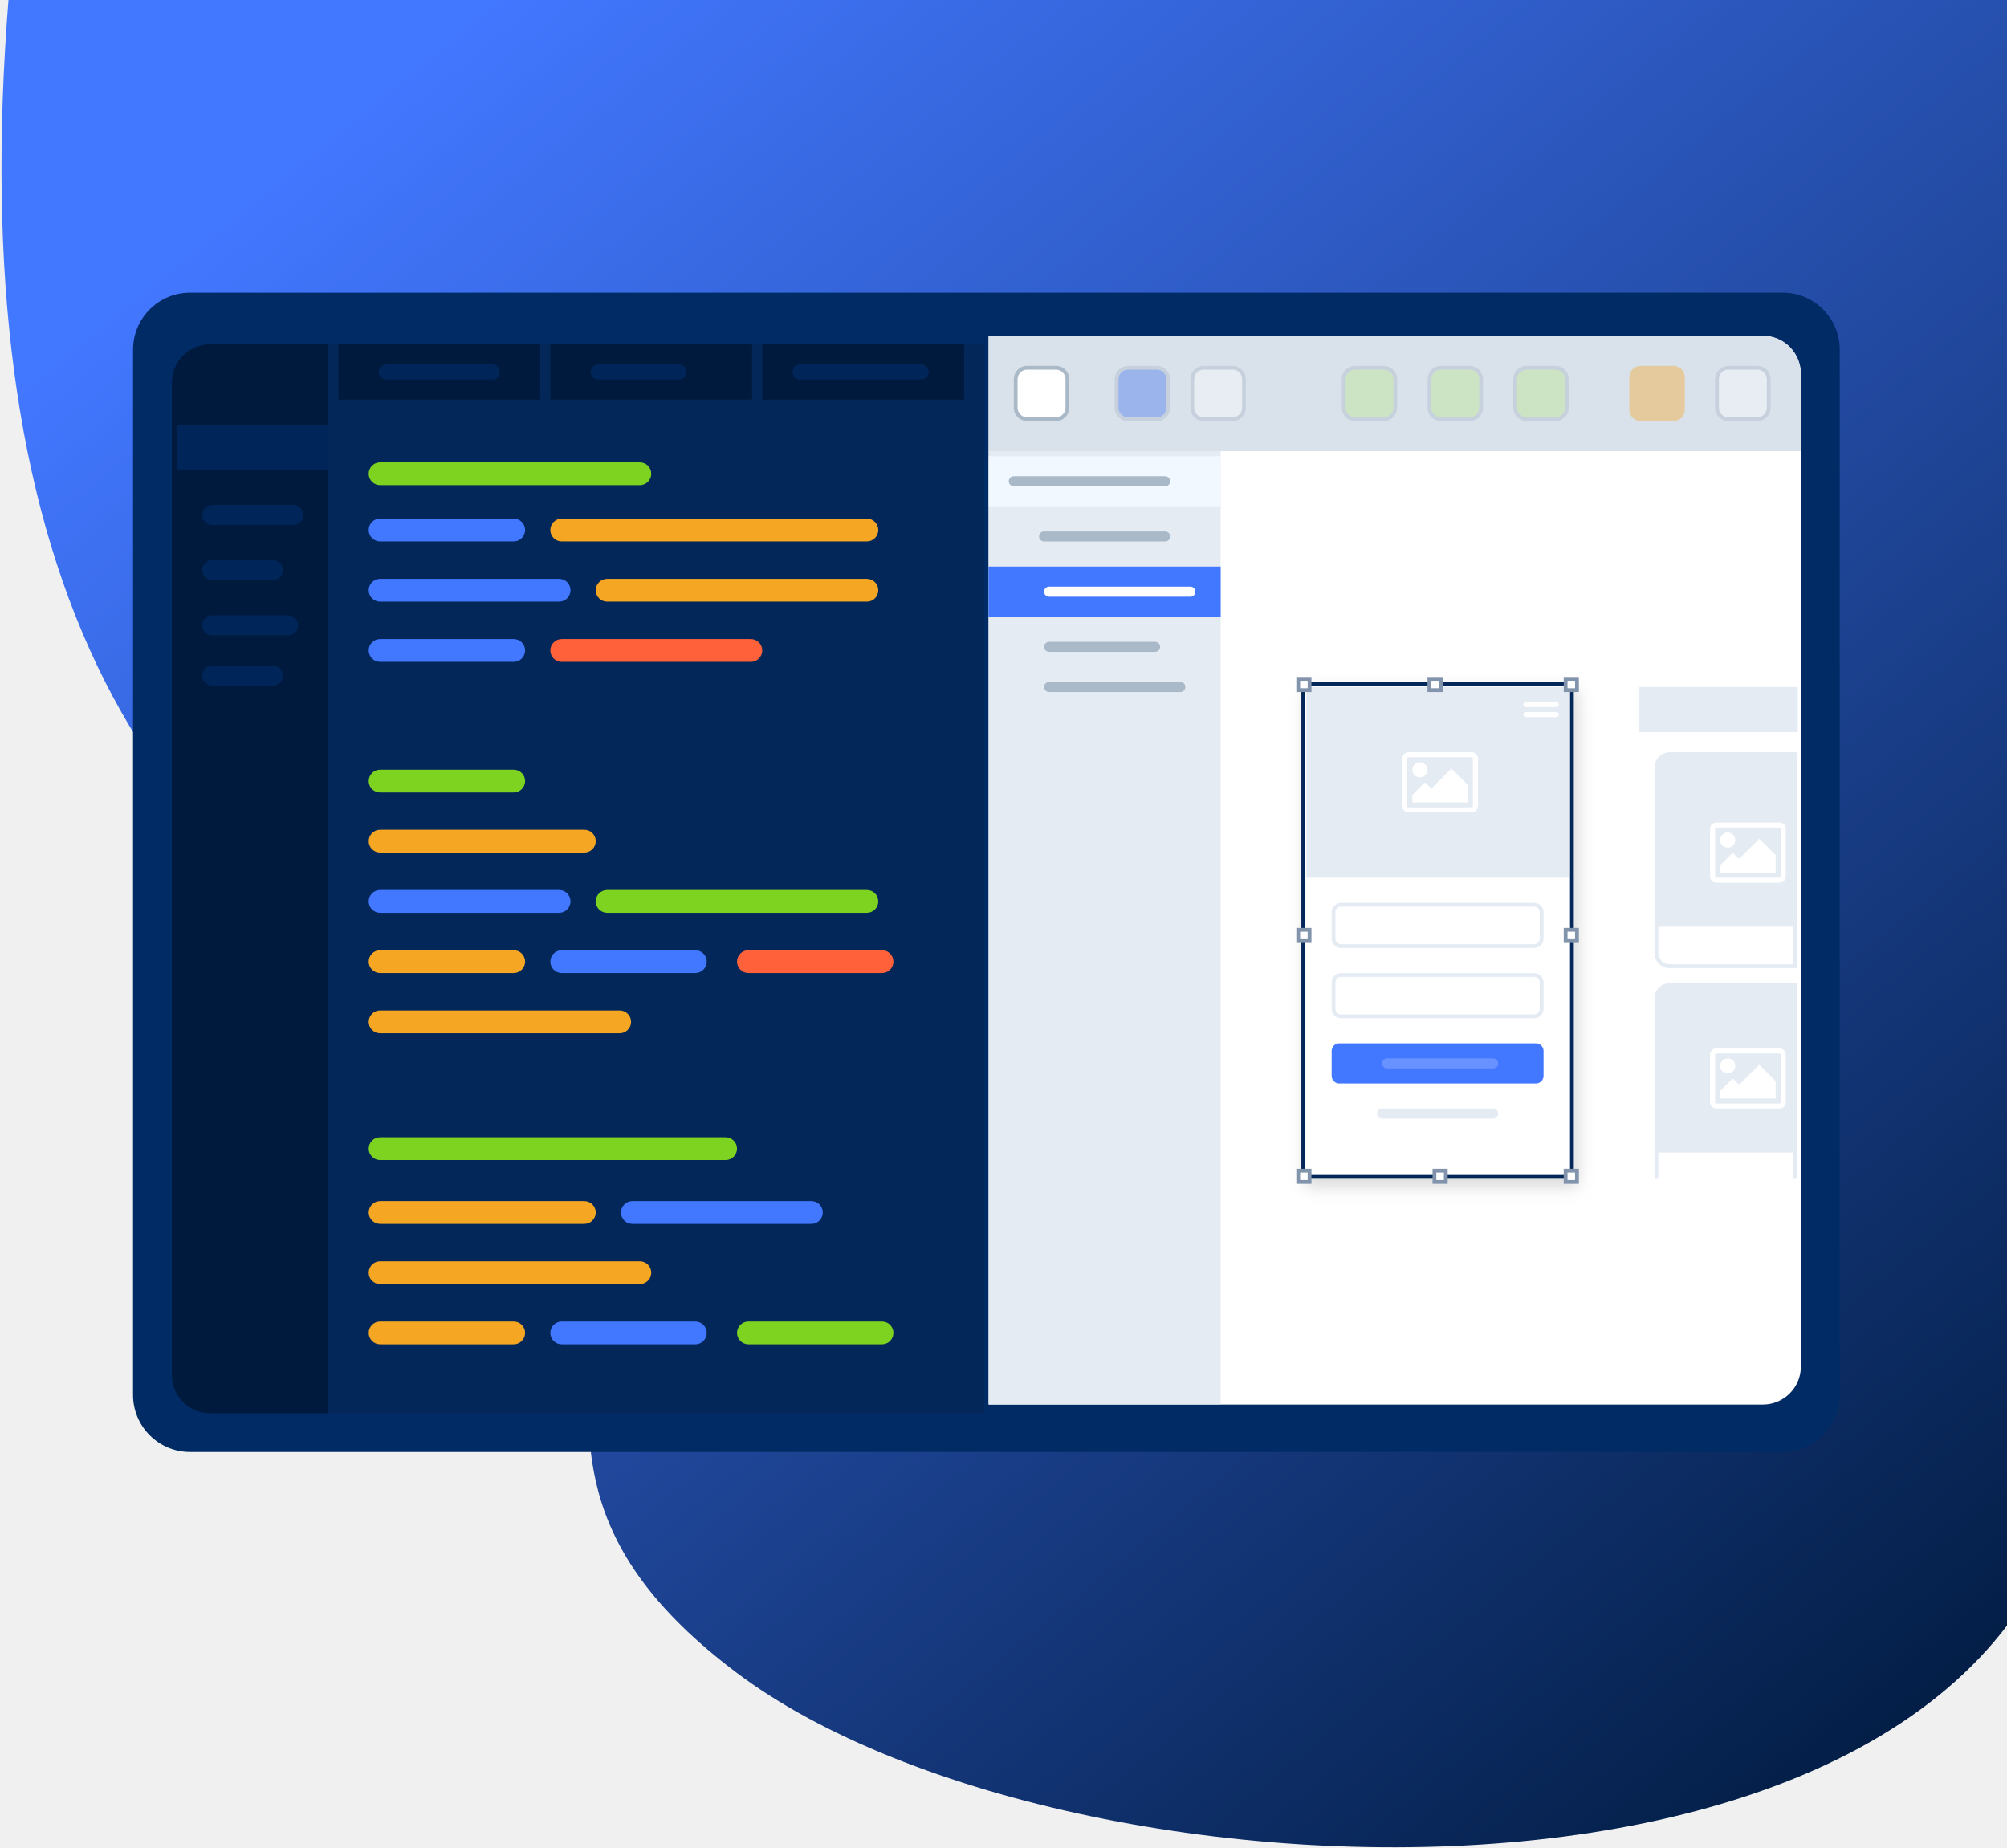
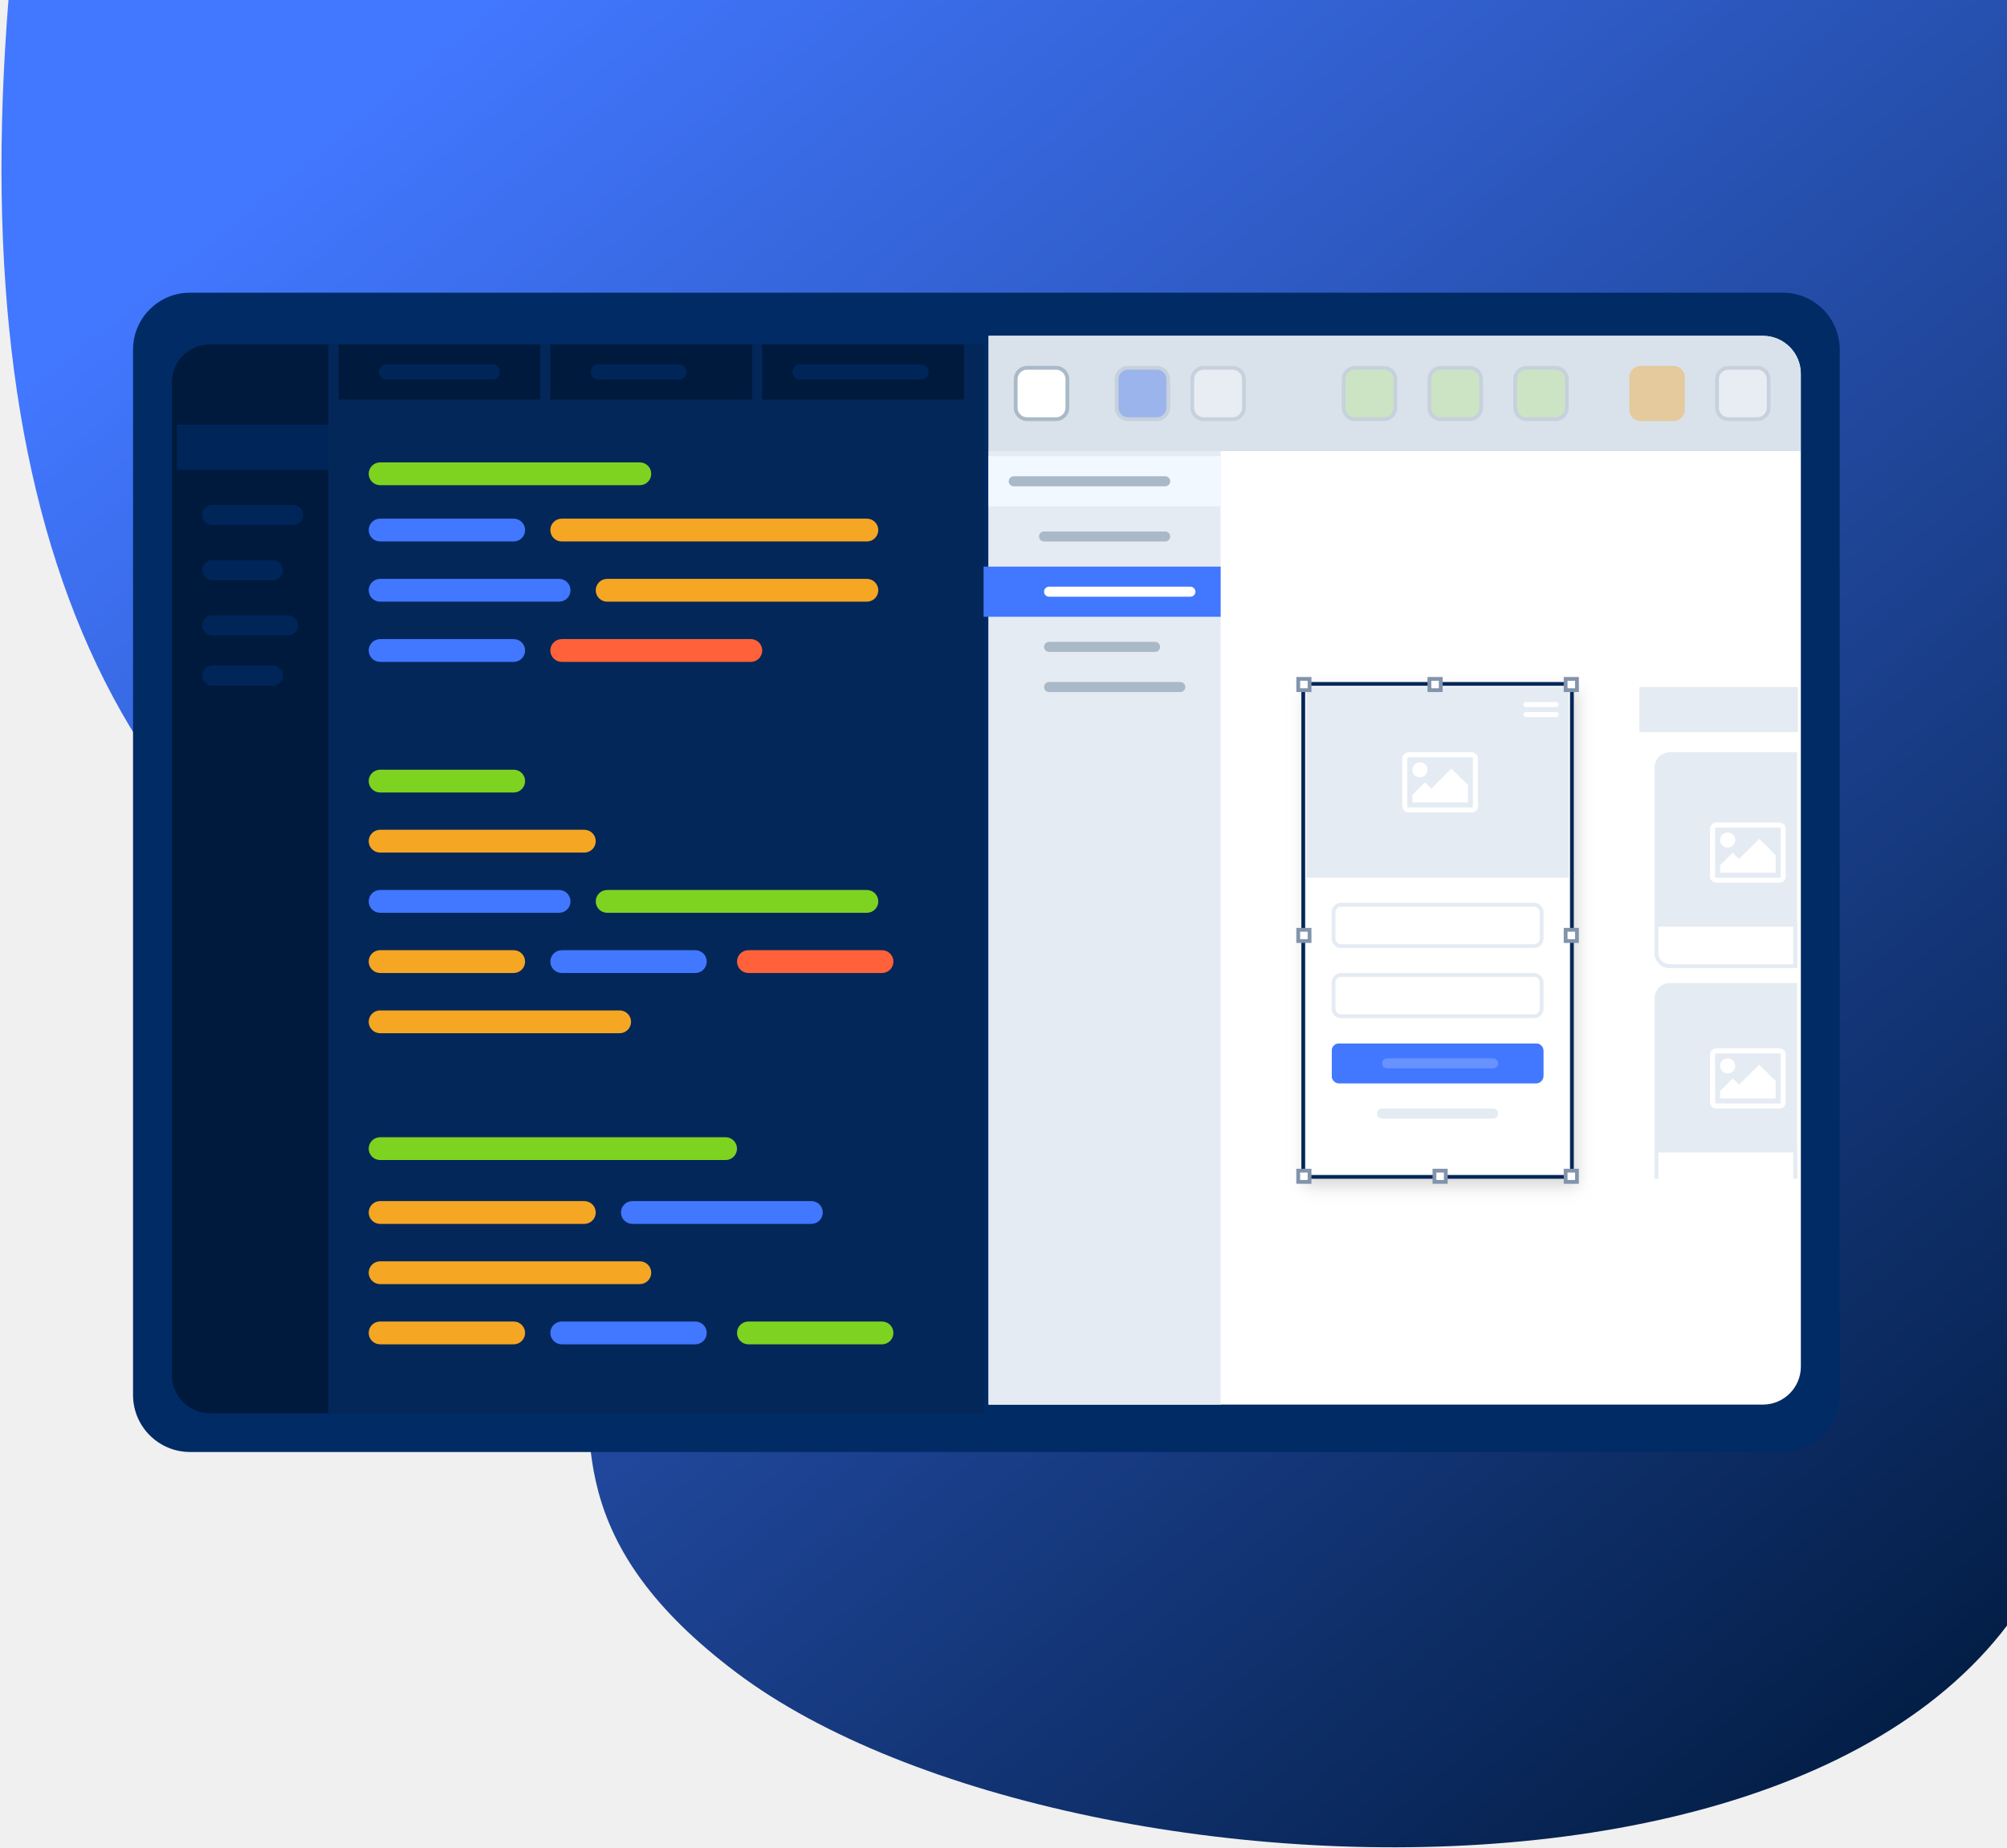
- <svg xmlns="http://www.w3.org/2000/svg" xmlns:xlink="http://www.w3.org/1999/xlink" width="528px" height="486px" viewBox="0 0 528 486" version="1.1">
+ <svg xmlns="http://www.w3.org/2000/svg" xmlns:xlink="http://www.w3.org/1999/xlink" width="528" height="486" viewBox="0 0 528 486">
  <defs>
-     <linearGradient x1="25.566%" y1="10.528%" x2="96.066%" y2="96.448%" id="linearGradient-1">
+     <linearGradient x1="25.566%" y1="10.528%" x2="96.066%" y2="96.448%" id="a">
      <stop stop-color="#4277FF" offset="0%" />
      <stop stop-color="#001A3E" offset="100%" />
    </linearGradient>
-     <path d="M0,0 L203.701,-1.77635684e-15 C209.224,-2.79088747e-15 213.701,4.477 213.701,10 L213.701,271.19 C213.701,276.712 209.224,281.19 203.701,281.19 L0,281.19 L0,0 Z" id="path-2" />
-     <rect id="path-4" x="0" y="0" width="71.676" height="130.694" />
-     <filter x="-8.4%" y="-3.8%" width="119.5%" height="110.7%" filterUnits="objectBoundingBox" id="filter-6">
+     <path d="M0 0h203.701c5.523 0 10 4.477 10 10v261.19c0 5.522-4.477 10-10 10H0V0z" id="b" />
+     <path id="d" d="M0 0h71.676v130.694H0z" />
+     <filter x="-8.4%" y="-3.8%" width="119.5%" height="110.7%" filterUnits="objectBoundingBox" id="e">
      <feOffset dx="1" dy="2" in="SourceAlpha" result="shadowOffsetOuter1" />
      <feGaussianBlur stdDeviation="2" in="shadowOffsetOuter1" result="shadowBlurOuter1" />
      <feComposite in="shadowBlurOuter1" in2="SourceAlpha" operator="out" result="shadowBlurOuter1" />
-       <feColorMatrix values="0 0 0 0 0.693   0 0 0 0 0.693   0 0 0 0 0.693  0 0 0 0.5 0" type="matrix" in="shadowBlurOuter1" />
+       <feColorMatrix values="0 0 0 0 0.693 0 0 0 0 0.693 0 0 0 0 0.693 0 0 0 0.5 0" in="shadowBlurOuter1" />
    </filter>
-     <rect id="path-7" x="0" y="0" width="43.002" height="130.694" />
+     <path id="g" d="M0 0h43.002v130.694H0z" />
  </defs>
-   <g id="Page-1" stroke="none" stroke-width="1" fill="none" fill-rule="evenodd">
-     <g id="Desktop" transform="translate(-496, 0)">
-       <g id="Group-6" transform="translate(496, -65)">
-         <g id="Group-5">
-           <path d="M10.475,0 C-16.595,160.186 10.822,265.313 92.726,315.382 C215.581,390.486 104.095,437.622 193.811,505.09 C283.527,572.557 547.635,579.166 547.635,431.886 C547.635,333.699 547.635,189.737 547.635,0 L10.475,0 Z" id="Path-3" fill="url(#linearGradient-1)" />
-           <rect id="Rectangle" fill="#012B65" x="35" y="142" width="449" height="305" rx="15" />
-           <g id="Left-Screen" transform="translate(45.23038, 155.6059)">
-             <path d="M10,0 L213.701,0 L213.701,281.19 L10,281.19 C4.477,281.19 6.76353751e-16,276.712 0,271.19 L0,10 C-6.76353751e-16,4.477 4.477,1.01453063e-15 10,0 Z" id="Rectangle" fill="#032758" />
-             <rect id="Rectangle-2" fill="#001A3E" x="43.802" y="0" width="53.093" height="14.522" />
-             <rect id="Rectangle-4" fill="#002559" x="54.421" y="5.281" width="31.856" height="3.96" rx="1.98" />
-             <rect id="Rectangle-2" fill="#001A3E" x="99.55" y="0" width="53.093" height="14.522" />
-             <rect id="Rectangle-2" fill="#001A3E" x="155.298" y="0" width="53.093" height="14.522" />
-             <path d="M10,0 L41.147,0 L41.147,281.19 L10,281.19 C4.477,281.19 3.25606345e-14,276.712 0,271.19 L0,10 C-6.76353751e-16,4.477 4.477,-7.61826213e-16 10,-1.77635684e-15 Z" id="Rectangle" fill="#001A3E" />
-             <rect id="Rectangle-6" fill="#002559" x="7.964" y="42.244" width="26.547" height="5.281" rx="2.64" />
-             <rect id="Rectangle-6" fill="#002559" x="7.964" y="56.766" width="21.237" height="5.281" rx="2.64" />
-             <rect id="Rectangle-6" fill="#002559" x="7.964" y="84.489" width="21.237" height="5.281" rx="2.64" />
-             <rect id="Rectangle-6" fill="#002559" x="7.964" y="71.288" width="25.219" height="5.281" rx="2.64" />
-             <rect id="Rectangle-5" fill="#002559" x="1.327" y="21.122" width="39.82" height="11.881" />
-             <rect id="Rectangle-4" fill="#002559" x="110.169" y="5.281" width="25.219" height="3.96" rx="1.98" />
-             <rect id="Rectangle-4" fill="#002559" x="163.262" y="5.281" width="35.838" height="3.96" rx="1.98" />
-             <g id="Code-Group" transform="translate(51.76615, 31.04306)">
-               <rect id="Rectangle-3" fill="#7ED321" x="0" y="0" width="74.331" height="6" rx="3" />
-               <rect id="Rectangle-3" fill="#4277FF" x="0" y="14.802" width="41.147" height="6" rx="3" />
-               <rect id="Rectangle-3" fill="#F5A623" x="47.784" y="14.802" width="86.277" height="6" rx="3" />
-               <rect id="Rectangle-3" fill="#4277FF" x="0" y="46.485" width="41.147" height="6" rx="3" />
-               <rect id="Rectangle-3" fill="#FF623A" x="47.784" y="46.485" width="55.748" height="6" rx="3" />
-               <rect id="Rectangle-3" fill="#4277FF" x="0" y="30.644" width="53.093" height="6" rx="3" />
-               <rect id="Rectangle-3" fill="#F5A623" x="59.73" y="30.644" width="74.331" height="6" rx="3" />
-             </g>
-             <g id="Code-Group-2" transform="translate(51.76615, 208.582)">
-               <rect id="Rectangle-3" fill="#7ED321" x="0" y="0" width="96.896" height="6" rx="3" />
-               <rect id="Rectangle-3" fill="#F5A623" x="0" y="16.802" width="59.73" height="6" rx="3" />
-               <rect id="Rectangle-3" fill="#4277FF" x="47.784" y="48.485" width="41.147" height="6" rx="3" />
-               <rect id="Rectangle-3" fill="#7ED321" x="96.896" y="48.485" width="41.147" height="6" rx="3" />
-               <rect id="Rectangle-3" fill="#F5A623" x="0" y="48.485" width="41.147" height="6" rx="3" />
-               <rect id="Rectangle-3" fill="#4277FF" x="66.367" y="16.802" width="53.093" height="6" rx="3" />
-               <rect id="Rectangle-3" fill="#F5A623" x="0" y="32.644" width="74.331" height="6" rx="3" />
-             </g>
-             <g id="Code-Group-2" transform="translate(51.76615, 111.8917)">
-               <rect id="Rectangle-3" fill="#7ED321" x="0" y="0" width="41.147" height="6" rx="3" />
-               <rect id="Rectangle-3" fill="#F5A623" x="0" y="15.802" width="59.73" height="6" rx="3" />
-               <rect id="Rectangle-3" fill="#F5A623" x="0" y="63.327" width="69.022" height="6" rx="3" />
-               <rect id="Rectangle-3" fill="#4277FF" x="47.784" y="47.485" width="41.147" height="6" rx="3" />
-               <rect id="Rectangle-3" fill="#FF623A" x="96.896" y="47.485" width="41.147" height="6" rx="3" />
-               <rect id="Rectangle-3" fill="#F5A623" x="0" y="47.485" width="41.147" height="6" rx="3" />
-               <rect id="Rectangle-3" fill="#4277FF" x="0" y="31.644" width="53.093" height="6" rx="3" />
-               <rect id="Rectangle-3" fill="#7ED321" x="59.73" y="31.644" width="74.331" height="6" rx="3" />
-             </g>
+   <g transform="translate(0 -65)" fill="none" fill-rule="evenodd">
+     <path d="M10.475 0c-27.07 160.186.347 265.313 82.25 315.382 122.856 75.104 11.37 122.24 101.086 189.708 89.716 67.467 353.824 74.076 353.824-73.204V0H10.475z" fill="url(#a)" />
+     <rect fill="#012B65" x="35" y="142" width="449" height="305" rx="15" />
+     <g transform="translate(45.23 155.606)">
+       <path d="M10 0h203.701v281.19H10c-5.523 0-10-4.478-10-10V10C0 4.477 4.477 0 10 0z" fill="#032758" />
+       <path fill="#001A3E" d="M43.802 0h53.093v14.522H43.802z" />
+       <rect fill="#002559" x="54.421" y="5.281" width="31.856" height="3.96" rx="1.98" />
+       <path fill="#001A3E" d="M99.55 0h53.093v14.522H99.55zM155.298 0h53.093v14.522h-53.093zM10 0h31.147v281.19H10c-5.523 0-10-4.478-10-10V10C0 4.477 4.477 0 10 0z" />
+       <rect fill="#002559" x="7.964" y="42.244" width="26.547" height="5.281" rx="2.64" />
+       <rect fill="#002559" x="7.964" y="56.766" width="21.237" height="5.281" rx="2.64" />
+       <rect fill="#002559" x="7.964" y="84.489" width="21.237" height="5.281" rx="2.64" />
+       <rect fill="#002559" x="7.964" y="71.288" width="25.219" height="5.281" rx="2.64" />
+       <path fill="#002559" d="M1.327 21.122h39.82v11.881H1.327z" />
+       <rect fill="#002559" x="110.169" y="5.281" width="25.219" height="3.96" rx="1.98" />
+       <rect fill="#002559" x="163.262" y="5.281" width="35.838" height="3.96" rx="1.98" />
+       <g transform="translate(51.766 31.043)">
+         <rect fill="#7ED321" width="74.331" height="6" rx="3" />
+         <rect fill="#4277FF" y="14.802" width="41.147" height="6" rx="3" />
+         <rect fill="#F5A623" x="47.784" y="14.802" width="86.277" height="6" rx="3" />
+         <rect fill="#4277FF" y="46.485" width="41.147" height="6" rx="3" />
+         <rect fill="#FF623A" x="47.784" y="46.485" width="55.748" height="6" rx="3" />
+         <rect fill="#4277FF" y="30.644" width="53.093" height="6" rx="3" />
+         <rect fill="#F5A623" x="59.73" y="30.644" width="74.331" height="6" rx="3" />
+       </g>
+       <g transform="translate(51.766 208.582)">
+         <rect fill="#7ED321" width="96.896" height="6" rx="3" />
+         <rect fill="#F5A623" y="16.802" width="59.73" height="6" rx="3" />
+         <rect fill="#4277FF" x="47.784" y="48.485" width="41.147" height="6" rx="3" />
+         <rect fill="#7ED321" x="96.896" y="48.485" width="41.147" height="6" rx="3" />
+         <rect fill="#F5A623" y="48.485" width="41.147" height="6" rx="3" />
+         <rect fill="#4277FF" x="66.367" y="16.802" width="53.093" height="6" rx="3" />
+         <rect fill="#F5A623" y="32.644" width="74.331" height="6" rx="3" />
+       </g>
+       <g transform="translate(51.766 111.892)">
+         <rect fill="#7ED321" width="41.147" height="6" rx="3" />
+         <rect fill="#F5A623" y="15.802" width="59.73" height="6" rx="3" />
+         <rect fill="#F5A623" y="63.327" width="69.022" height="6" rx="3" />
+         <rect fill="#4277FF" x="47.784" y="47.485" width="41.147" height="6" rx="3" />
+         <rect fill="#FF623A" x="96.896" y="47.485" width="41.147" height="6" rx="3" />
+         <rect fill="#F5A623" y="47.485" width="41.147" height="6" rx="3" />
+         <rect fill="#4277FF" y="31.644" width="53.093" height="6" rx="3" />
+         <rect fill="#7ED321" x="59.73" y="31.644" width="74.331" height="6" rx="3" />
+       </g>
+     </g>
+     <g transform="translate(260.068 153.338)">
+       <mask id="c" fill="#fff">
+         <use xlink:href="#b" />
+       </mask>
+       <use fill="#FFF" xlink:href="#b" />
+       <g mask="url(#c)">
+         <g transform="translate(82.295 91.09)">
+           <mask id="f" fill="#fff">
+             <use xlink:href="#d" />
+           </mask>
+           <use fill="#000" filter="url(#e)" xlink:href="#d" />
+           <path stroke="#032758" stroke-linejoin="square" fill="#FFF" d="M.5.5h70.676v129.694H.5z" />
+           <g transform="translate(7.964 95.05)" mask="url(#f)">
+             <rect fill="#4277FF" width="55.748" height="10.561" rx="2" />
+             <rect fill="#FFF" opacity=".2" x="13.273" y="3.96" width="30.529" height="2.64" rx="1.32" />
+             <rect fill="#E4EBF3" x="11.946" y="17.162" width="31.856" height="2.64" rx="1.32" />
          </g>
-           <g id="Right-Screen" transform="translate(260.0684, 153.3383)">
-             <mask id="mask-3" fill="white">
-               <use xlink:href="#path-2" />
-             </mask>
-             <use id="Rectangle" fill="#FFFFFF" xlink:href="#path-2" />
-             <g id="Mobile-Screen-+-Highlighted" mask="url(#mask-3)">
-               <g transform="translate(80.96756, 89.76945)">
-                 <g id="Mobile-Screen" transform="translate(1.327337, 1.320139)">
-                   <mask id="mask-5" fill="white">
-                     <use xlink:href="#path-4" />
-                   </mask>
-                   <g id="Rectangle-12">
-                     <use fill="black" fill-opacity="1" filter="url(#filter-6)" xlink:href="#path-4" />
-                     <rect stroke="#032758" stroke-width="1" stroke-linejoin="square" fill="#FFFFFF" fill-rule="evenodd" x="0.5" y="0.5" width="70.676" height="129.694" />
-                   </g>
-                   <g id="CTA" mask="url(#mask-5)">
-                     <g transform="translate(7.964022, 95.05)">
-                       <rect id="CTA" fill="#4277FF" x="0" y="0" width="55.748" height="10.561" rx="2" />
-                       <rect id="Rectangle-10" fill="#FFFFFF" opacity="0.2" x="13.273" y="3.96" width="30.529" height="2.64" rx="1.32" />
-                       <rect id="Rectangle-17" fill="#E4EBF3" x="11.946" y="17.162" width="31.856" height="2.64" rx="1.32" />
-                     </g>
-                   </g>
-                   <rect id="Rectangle-15" stroke="#E4EBF3" fill="#FFFFFF" mask="url(#mask-5)" x="8.464" y="58.586" width="54.748" height="10.881" rx="2" />
-                   <rect id="Rectangle-15" stroke="#E4EBF3" fill="#FFFFFF" mask="url(#mask-5)" x="8.464" y="77.068" width="54.748" height="10.881" rx="2" />
-                   <rect id="Rectangle-13" fill="#E4EBF3" mask="url(#mask-5)" x="1.327" y="1.32" width="69.022" height="50.165" />
-                   <path d="M32.603,21.7 C32.99,22.085 33.183,22.552 33.183,23.102 C33.183,23.652 32.99,24.12 32.603,24.505 C32.216,24.89 31.745,25.083 31.192,25.083 C30.639,25.083 30.169,24.89 29.782,24.505 C29.395,24.12 29.201,23.652 29.201,23.102 C29.201,22.552 29.395,22.085 29.782,21.7 C30.169,21.315 30.639,21.122 31.192,21.122 C31.745,21.122 32.216,21.315 32.603,21.7 Z M43.802,27.063 L43.802,31.683 L29.201,31.683 L29.201,29.703 L32.52,26.403 L34.179,28.053 L39.488,22.772 L43.802,27.063 Z M44.798,19.802 L28.206,19.802 C28.116,19.802 28.038,19.835 27.973,19.9 C27.907,19.965 27.874,20.043 27.874,20.132 L27.874,32.673 C27.874,32.763 27.907,32.84 27.973,32.905 C28.038,32.971 28.116,33.003 28.206,33.003 L44.798,33.003 C44.887,33.003 44.965,32.971 45.031,32.905 C45.097,32.84 45.129,32.763 45.129,32.673 L45.129,20.132 C45.129,20.043 45.097,19.965 45.031,19.9 C44.965,19.835 44.887,19.802 44.798,19.802 Z M46.457,20.132 L46.457,32.673 C46.457,33.127 46.294,33.516 45.969,33.839 C45.644,34.162 45.254,34.324 44.798,34.324 L28.206,34.324 C27.75,34.324 27.359,34.162 27.034,33.839 C26.709,33.516 26.547,33.127 26.547,32.673 L26.547,20.132 C26.547,19.678 26.709,19.29 27.034,18.967 C27.359,18.644 27.75,18.482 28.206,18.482 L44.798,18.482 C45.254,18.482 45.644,18.644 45.969,18.967 C46.294,19.29 46.457,19.678 46.457,20.132 Z" id="" fill="#FFFFFF" mask="url(#mask-5)" />
-                   <g id="Group-3" mask="url(#mask-5)" fill="#FFFFFF">
-                     <g transform="translate(58.40283, 5.280556)" id="Rectangle-14">
-                       <rect x="0" y="0" width="9.291" height="1.32" rx="0.66" />
-                       <rect x="0" y="2.64" width="9.291" height="1.32" rx="0.66" />
-                     </g>
-                   </g>
-                 </g>
-                 <g id="Group-2">
-                   <rect id="Rectangle-16" stroke="#8294AC" fill="#FFFFFF" x="0.5" y="66.507" width="2.982" height="2.96" />
-                   <rect id="Rectangle-16" stroke="#8294AC" fill="#FFFFFF" x="36.338" y="129.874" width="2.982" height="2.96" />
-                   <rect id="Rectangle-16" stroke="#8294AC" fill="#FFFFFF" x="70.849" y="129.874" width="2.982" height="2.96" />
-                   <rect id="Rectangle-16" stroke="#8294AC" fill="#FFFFFF" x="0.5" y="129.874" width="2.982" height="2.96" />
-                   <rect id="Rectangle-16" stroke="#8294AC" fill="#FFFFFF" x="70.849" y="66.507" width="2.982" height="2.96" />
-                   <rect id="Rectangle-16" stroke="#8294AC" fill="#FFFFFF" x="35.011" y="0.5" width="2.982" height="2.96" />
-                   <rect id="Rectangle-16" stroke="#8294AC" fill="#FFFFFF" x="70.849" y="0.5" width="2.982" height="2.96" />
-                   <rect id="Rectangle-16" stroke="#8294AC" fill="#FFFFFF" x="0.5" y="0.5" width="2.982" height="2.96" />
-                 </g>
-               </g>
-             </g>
-             <g id="Mobile-Screen-+-Highlighted" mask="url(#mask-3)">
-               <g transform="translate(169.8991, 91.08959)" id="Mobile-Screen">
-                 <g>
-                   <mask id="mask-8" fill="white">
-                     <use xlink:href="#path-7" />
-                   </mask>
-                   <use id="Rectangle-12" fill="#FFFFFF" xlink:href="#path-7" />
-                   <g id="Group-4" mask="url(#mask-8)">
-                     <g transform="translate(5.309348, 18.48194)">
-                       <path d="M4,0 L37.511,0 L37.511,56.766 L4,56.766 C1.791,56.766 4.19476067e-15,54.975 0,52.766 L0,4 C-2.705415e-16,1.791 1.791,4.05812251e-16 4,0 Z" id="Rectangle-18" stroke="none" fill="#E4EBF3" />
-                       <path d="M0.5,45.385 L0.5,52.766 C0.5,54.699 2.067,56.266 4,56.266 L37.011,56.266 L37.011,45.385 L0.5,45.385 Z" id="Rectangle-18" stroke="#E4EBF3" stroke-width="1" fill="#FFFFFF" />
-                       <path d="M20.657,21.7 C21.044,22.085 21.237,22.552 21.237,23.102 C21.237,23.652 21.044,24.12 20.657,24.505 C20.27,24.89 19.799,25.083 19.246,25.083 C18.693,25.083 18.223,24.89 17.836,24.505 C17.449,24.12 17.255,23.652 17.255,23.102 C17.255,22.552 17.449,22.085 17.836,21.7 C18.223,21.315 18.693,21.122 19.246,21.122 C19.799,21.122 20.27,21.315 20.657,21.7 Z M31.856,27.063 L31.856,31.683 L17.255,31.683 L17.255,29.703 L20.574,26.403 L22.233,28.053 L27.542,22.772 L31.856,27.063 Z M32.852,19.802 L16.26,19.802 C16.17,19.802 16.092,19.835 16.027,19.9 C15.961,19.965 15.928,20.043 15.928,20.132 L15.928,32.673 C15.928,32.763 15.961,32.84 16.027,32.905 C16.092,32.971 16.17,33.003 16.26,33.003 L32.852,33.003 C32.941,33.003 33.019,32.971 33.085,32.905 C33.151,32.84 33.183,32.763 33.183,32.673 L33.183,20.132 C33.183,20.043 33.151,19.965 33.085,19.9 C33.019,19.835 32.941,19.802 32.852,19.802 Z M34.511,20.132 L34.511,32.673 C34.511,33.127 34.348,33.516 34.023,33.839 C33.698,34.162 33.308,34.324 32.852,34.324 L16.26,34.324 C15.804,34.324 15.413,34.162 15.088,33.839 C14.763,33.516 14.601,33.127 14.601,32.673 L14.601,20.132 C14.601,19.678 14.763,19.29 15.088,18.967 C15.413,18.644 15.804,18.482 16.26,18.482 L32.852,18.482 C33.308,18.482 33.698,18.644 34.023,18.967 C34.348,19.29 34.511,19.678 34.511,20.132 Z" id="" stroke="none" fill="#FFFFFF" />
-                     </g>
-                   </g>
-                   <g id="Group-4" mask="url(#mask-8)">
-                     <g transform="translate(5.309348, 79.20834)">
-                       <path d="M4,0 L37.511,0 L37.511,55.446 L4,55.446 C1.791,55.446 4.19476067e-15,53.655 0,51.446 L0,4 C-2.705415e-16,1.791 1.791,4.05812251e-16 4,0 Z" id="Rectangle-18" stroke="none" fill="#E4EBF3" />
-                       <path d="M0.5,44.065 L0.5,51.446 C0.5,53.379 2.067,54.946 4,54.946 L37.011,54.946 L37.011,44.065 L0.5,44.065 Z" id="Rectangle-18" stroke="#E4EBF3" stroke-width="1" fill="#FFFFFF" />
-                       <path d="M20.657,20.38 C21.044,20.765 21.237,21.232 21.237,21.782 C21.237,22.332 21.044,22.8 20.657,23.185 C20.27,23.57 19.799,23.763 19.246,23.763 C18.693,23.763 18.223,23.57 17.836,23.185 C17.449,22.8 17.255,22.332 17.255,21.782 C17.255,21.232 17.449,20.765 17.836,20.38 C18.223,19.995 18.693,19.802 19.246,19.802 C19.799,19.802 20.27,19.995 20.657,20.38 Z M31.856,25.743 L31.856,30.363 L17.255,30.363 L17.255,28.383 L20.574,25.083 L22.233,26.733 L27.542,21.452 L31.856,25.743 Z M32.852,18.482 L16.26,18.482 C16.17,18.482 16.092,18.515 16.027,18.58 C15.961,18.645 15.928,18.723 15.928,18.812 L15.928,31.353 C15.928,31.443 15.961,31.52 16.027,31.585 C16.092,31.651 16.17,31.683 16.26,31.683 L32.852,31.683 C32.941,31.683 33.019,31.651 33.085,31.585 C33.151,31.52 33.183,31.443 33.183,31.353 L33.183,18.812 C33.183,18.723 33.151,18.645 33.085,18.58 C33.019,18.515 32.941,18.482 32.852,18.482 Z M34.511,18.812 L34.511,31.353 C34.511,31.807 34.348,32.196 34.023,32.519 C33.698,32.842 33.308,33.003 32.852,33.003 L16.26,33.003 C15.804,33.003 15.413,32.842 15.088,32.519 C14.763,32.196 14.601,31.807 14.601,31.353 L14.601,18.812 C14.601,18.358 14.763,17.97 15.088,17.647 C15.413,17.323 15.804,17.162 16.26,17.162 L32.852,17.162 C33.308,17.162 33.698,17.323 34.023,17.647 C34.348,17.97 34.511,18.358 34.511,18.812 Z" id="" stroke="none" fill="#FFFFFF" />
-                     </g>
-                   </g>
-                   <rect id="Rectangle-13" fill="#E4EBF3" mask="url(#mask-8)" x="1.327" y="1.32" width="41.865" height="11.881" />
-                 </g>
-               </g>
-             </g>
-             <g id="Left-Layers" mask="url(#mask-3)">
-               <g transform="translate(-1.327337, 30.3632)">
-                 <rect id="Rectangle-7" fill="#E4EBF3" x="1.327" y="0" width="61.058" height="250.826" />
-                 <rect id="Rectangle-9" fill="#F1F8FF" x="1.327" y="1.32" width="61.058" height="13.201" />
-                 <rect id="Rectangle-9" fill="#4277FF" x="0" y="30.363" width="62.385" height="13.201" />
-                 <rect id="Rectangle-10" fill="#FFFFFF" x="15.928" y="35.644" width="39.82" height="2.64" rx="1.32" />
-                 <rect id="Rectangle-10" fill="#AAB9C8" x="14.601" y="21.122" width="34.511" height="2.64" rx="1.32" />
-                 <rect id="Rectangle-10" fill="#AAB9C8" x="15.928" y="50.165" width="30.529" height="2.64" rx="1.32" />
-                 <rect id="Rectangle-10" fill="#AAB9C8" x="15.928" y="60.726" width="37.165" height="2.64" rx="1.32" />
-                 <rect id="Rectangle-10" fill="#AAB9C8" x="6.637" y="6.601" width="42.475" height="2.64" rx="1.32" />
-               </g>
-             </g>
-             <g id="Top-bar---Sketch" mask="url(#mask-3)">
-               <path d="M0,0 L203.701,0 C209.224,-1.01453063e-15 213.701,4.477 213.701,10 L213.701,30.363 L0,30.363 L0,0 Z" id="Rectangle-8" fill="#D9E2EB" />
-               <rect id="Rectangle-11" stroke="#AAB9C8" fill="#FFFFFF" x="7.137" y="8.421" width="13.601" height="13.522" rx="3" />
-               <rect id="Rectangle-11" stroke="#AAB9C8" fill="#3C6FEE" opacity="0.396" x="33.683" y="8.421" width="13.601" height="13.522" rx="3" />
-               <rect id="Rectangle-11" stroke="#AAB9C8" fill="#FFFFFF" opacity="0.396" x="53.593" y="8.421" width="13.601" height="13.522" rx="3" />
-               <rect id="Rectangle-11" stroke="#AAB9C8" fill="#B8E986" opacity="0.396" x="93.414" y="8.421" width="13.601" height="13.522" rx="3" />
-               <rect id="Rectangle-11" stroke="#AAB9C8" fill="#B8E986" opacity="0.396" x="115.978" y="8.421" width="13.601" height="13.522" rx="3" />
-               <rect id="Rectangle-11" stroke="#AAB9C8" fill="#B8E986" opacity="0.396" x="138.543" y="8.421" width="13.601" height="13.522" rx="3" />
-               <rect id="Rectangle-11" fill="#F5A623" opacity="0.396" x="168.572" y="7.921" width="14.601" height="14.522" rx="3" />
-               <rect id="Rectangle-11" stroke="#AAB9C8" fill="#FFFFFF" opacity="0.396" x="191.637" y="8.421" width="13.601" height="13.522" rx="3" />
+           <rect stroke="#E4EBF3" fill="#FFF" mask="url(#f)" x="8.464" y="58.586" width="54.748" height="10.881" rx="2" />
+           <rect stroke="#E4EBF3" fill="#FFF" mask="url(#f)" x="8.464" y="77.068" width="54.748" height="10.881" rx="2" />
+           <path fill="#E4EBF3" mask="url(#f)" d="M1.327 1.32h69.022v50.165H1.327z" />
+           <path d="M32.603 21.7c.387.385.58.852.58 1.402 0 .55-.193 1.018-.58 1.403a1.925 1.925 0 0 1-1.41.578 1.925 1.925 0 0 1-1.41-.578 1.904 1.904 0 0 1-.582-1.403c0-.55.194-1.017.581-1.402a1.925 1.925 0 0 1 1.41-.578c.553 0 1.024.193 1.41.578zm11.2 5.363v4.62H29.2v-1.98l3.319-3.3 1.659 1.65 5.31-5.28 4.313 4.29zm.995-7.26H28.206a.32.32 0 0 0-.233.097.316.316 0 0 0-.099.232v12.541c0 .09.033.167.099.232a.32.32 0 0 0 .233.098h16.592a.32.32 0 0 0 .233-.098.316.316 0 0 0 .098-.232v-12.54a.316.316 0 0 0-.098-.233.32.32 0 0 0-.233-.098zm1.659.33v12.54c0 .454-.163.843-.488 1.166a1.602 1.602 0 0 1-1.171.485H28.206c-.456 0-.847-.162-1.172-.485a1.585 1.585 0 0 1-.487-1.166v-12.54c0-.455.162-.843.487-1.166a1.602 1.602 0 0 1 1.172-.485h16.592c.456 0 .846.162 1.171.485.325.323.488.711.488 1.165z" fill="#FFF" mask="url(#f)" />
+           <g mask="url(#f)" fill="#FFF">
+             <g transform="translate(58.403 5.28)">
+               <rect width="9.291" height="1.32" rx=".66" />
+               <rect y="2.64" width="9.291" height="1.32" rx=".66" />
            </g>
          </g>
        </g>
+         <g stroke="#8294AC" fill="#FFF">
+           <path d="M81.468 156.276h2.982v2.96h-2.982zM117.306 219.643h2.982v2.96h-2.982zM151.817 219.643h2.982v2.96h-2.982zM81.468 219.643h2.982v2.96h-2.982zM151.817 156.276h2.982v2.96h-2.982zM115.979 90.27h2.982v2.96h-2.982zM151.817 90.27h2.982v2.96h-2.982zM81.468 90.27h2.982v2.96h-2.982z" />
+         </g>
+       </g>
+       <g transform="translate(169.9 91.09)" mask="url(#c)">
+         <mask id="h" fill="#fff">
+           <use xlink:href="#g" />
+         </mask>
+         <use fill="#FFF" xlink:href="#g" />
+         <g mask="url(#h)">
+           <path d="M9.31 18.482h33.51v56.766H9.31a4 4 0 0 1-4-4V22.482a4 4 0 0 1 4-4z" fill="#E4EBF3" />
+           <path d="M5.81 63.867v7.38a3.5 3.5 0 0 0 3.5 3.5h33.01v-10.88H5.81z" stroke="#E4EBF3" fill="#FFF" />
+           <path d="M25.966 40.182c.387.385.58.852.58 1.402 0 .55-.193 1.018-.58 1.403a1.925 1.925 0 0 1-1.41.578 1.925 1.925 0 0 1-1.41-.578 1.904 1.904 0 0 1-.581-1.403c0-.55.193-1.017.58-1.402a1.925 1.925 0 0 1 1.41-.578c.554 0 1.024.193 1.411.578zm11.2 5.363v4.62H22.564v-1.98l3.318-3.3 1.66 1.65 5.309-5.28 4.313 4.29zm.995-7.261H21.569a.32.32 0 0 0-.233.098.316.316 0 0 0-.099.232v12.541c0 .09.033.167.099.232a.32.32 0 0 0 .233.098h16.592a.32.32 0 0 0 .233-.098.316.316 0 0 0 .099-.232v-12.54a.316.316 0 0 0-.099-.233.32.32 0 0 0-.233-.098zm1.66.33v12.541c0 .454-.163.843-.488 1.166a1.602 1.602 0 0 1-1.172.485H21.569c-.456 0-.847-.162-1.172-.485a1.585 1.585 0 0 1-.487-1.166v-12.54c0-.455.163-.843.487-1.166a1.602 1.602 0 0 1 1.172-.485h16.592c.456 0 .847.161 1.172.485.325.323.487.711.487 1.165z" fill="#FFF" />
+         </g>
+         <g mask="url(#h)">
+           <path d="M9.31 79.208h33.51v55.446H9.31a4 4 0 0 1-4-4V83.208a4 4 0 0 1 4-4z" fill="#E4EBF3" />
+           <path d="M5.81 123.273v7.381a3.5 3.5 0 0 0 3.5 3.5h33.01v-10.881H5.81z" stroke="#E4EBF3" fill="#FFF" />
+           <path d="M25.966 99.588c.387.385.58.853.58 1.403s-.193 1.017-.58 1.402a1.925 1.925 0 0 1-1.41.578 1.925 1.925 0 0 1-1.41-.578 1.904 1.904 0 0 1-.581-1.402c0-.55.193-1.018.58-1.403a1.925 1.925 0 0 1 1.41-.578c.554 0 1.024.193 1.411.578zm11.2 5.363v4.62H22.564v-1.98l3.318-3.3 1.66 1.65 5.309-5.28 4.313 4.29zm.995-7.26H21.569a.32.32 0 0 0-.233.097.316.316 0 0 0-.099.232v12.542c0 .089.033.166.099.232a.32.32 0 0 0 .233.098h16.592a.32.32 0 0 0 .233-.098.316.316 0 0 0 .099-.232V98.02a.316.316 0 0 0-.099-.232.32.32 0 0 0-.233-.098zm1.66.33v12.54c0 .454-.163.843-.488 1.166a1.602 1.602 0 0 1-1.172.485H21.569c-.456 0-.847-.162-1.172-.485a1.585 1.585 0 0 1-.487-1.165V98.02c0-.453.163-.842.487-1.165a1.602 1.602 0 0 1 1.172-.485h16.592c.456 0 .847.162 1.172.485.325.323.487.712.487 1.165z" fill="#FFF" />
+         </g>
+         <path fill="#E4EBF3" mask="url(#h)" d="M1.327 1.32h41.865v11.881H1.327z" />
+       </g>
+       <g transform="translate(-1.327 30.363)" mask="url(#c)">
+         <path fill="#E4EBF3" d="M1.327 0h61.058v250.826H1.327z" />
+         <path fill="#F1F8FF" d="M1.327 1.32h61.058v13.201H1.327z" />
+         <path fill="#4277FF" d="M0 30.363h62.385v13.201H0z" />
+         <rect fill="#FFF" x="15.928" y="35.644" width="39.82" height="2.64" rx="1.32" />
+         <rect fill="#AAB9C8" x="14.601" y="21.122" width="34.511" height="2.64" rx="1.32" />
+         <rect fill="#AAB9C8" x="15.928" y="50.165" width="30.529" height="2.64" rx="1.32" />
+         <rect fill="#AAB9C8" x="15.928" y="60.726" width="37.165" height="2.64" rx="1.32" />
+         <rect fill="#AAB9C8" x="6.637" y="6.601" width="42.475" height="2.64" rx="1.32" />
+       </g>
+       <g mask="url(#c)">
+         <path d="M0 0h203.701c5.523 0 10 4.477 10 10v20.363H0V0z" fill="#D9E2EB" />
+         <rect stroke="#AAB9C8" fill="#FFF" x="7.137" y="8.421" width="13.601" height="13.522" rx="3" />
+         <rect stroke="#AAB9C8" fill="#3C6FEE" opacity=".396" x="33.683" y="8.421" width="13.601" height="13.522" rx="3" />
+         <rect stroke="#AAB9C8" fill="#FFF" opacity=".396" x="53.593" y="8.421" width="13.601" height="13.522" rx="3" />
+         <rect stroke="#AAB9C8" fill="#B8E986" opacity=".396" x="93.414" y="8.421" width="13.601" height="13.522" rx="3" />
+         <rect stroke="#AAB9C8" fill="#B8E986" opacity=".396" x="115.978" y="8.421" width="13.601" height="13.522" rx="3" />
+         <rect stroke="#AAB9C8" fill="#B8E986" opacity=".396" x="138.543" y="8.421" width="13.601" height="13.522" rx="3" />
+         <rect fill="#F5A623" opacity=".396" x="168.572" y="7.921" width="14.601" height="14.522" rx="3" />
+         <rect stroke="#AAB9C8" fill="#FFF" opacity=".396" x="191.637" y="8.421" width="13.601" height="13.522" rx="3" />
      </g>
    </g>
  </g>
</svg>
